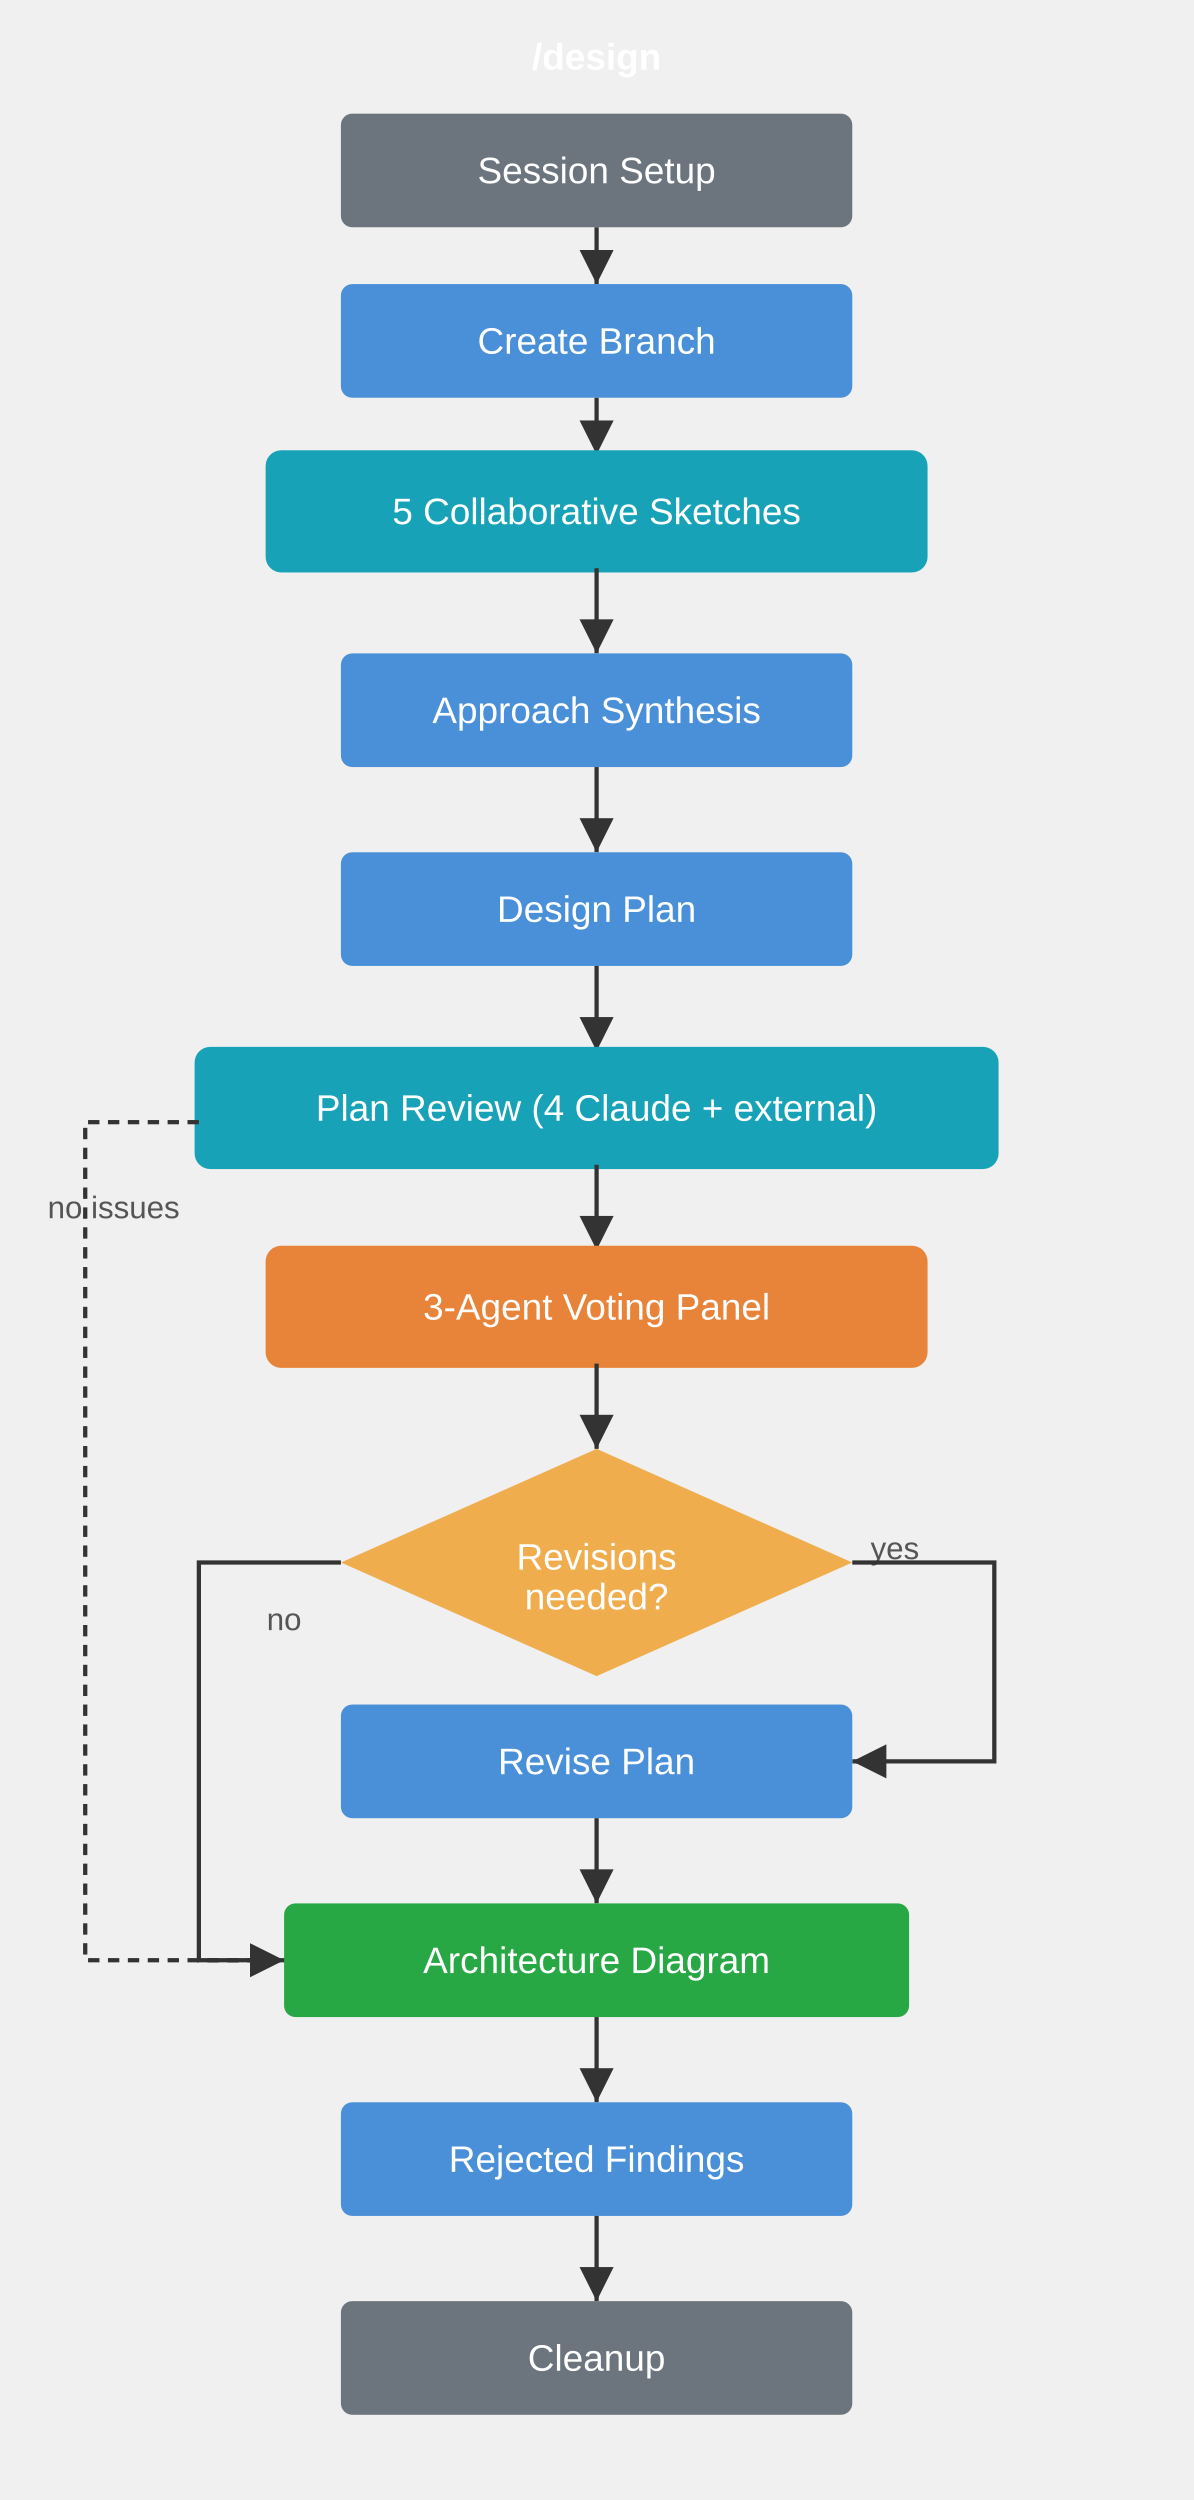
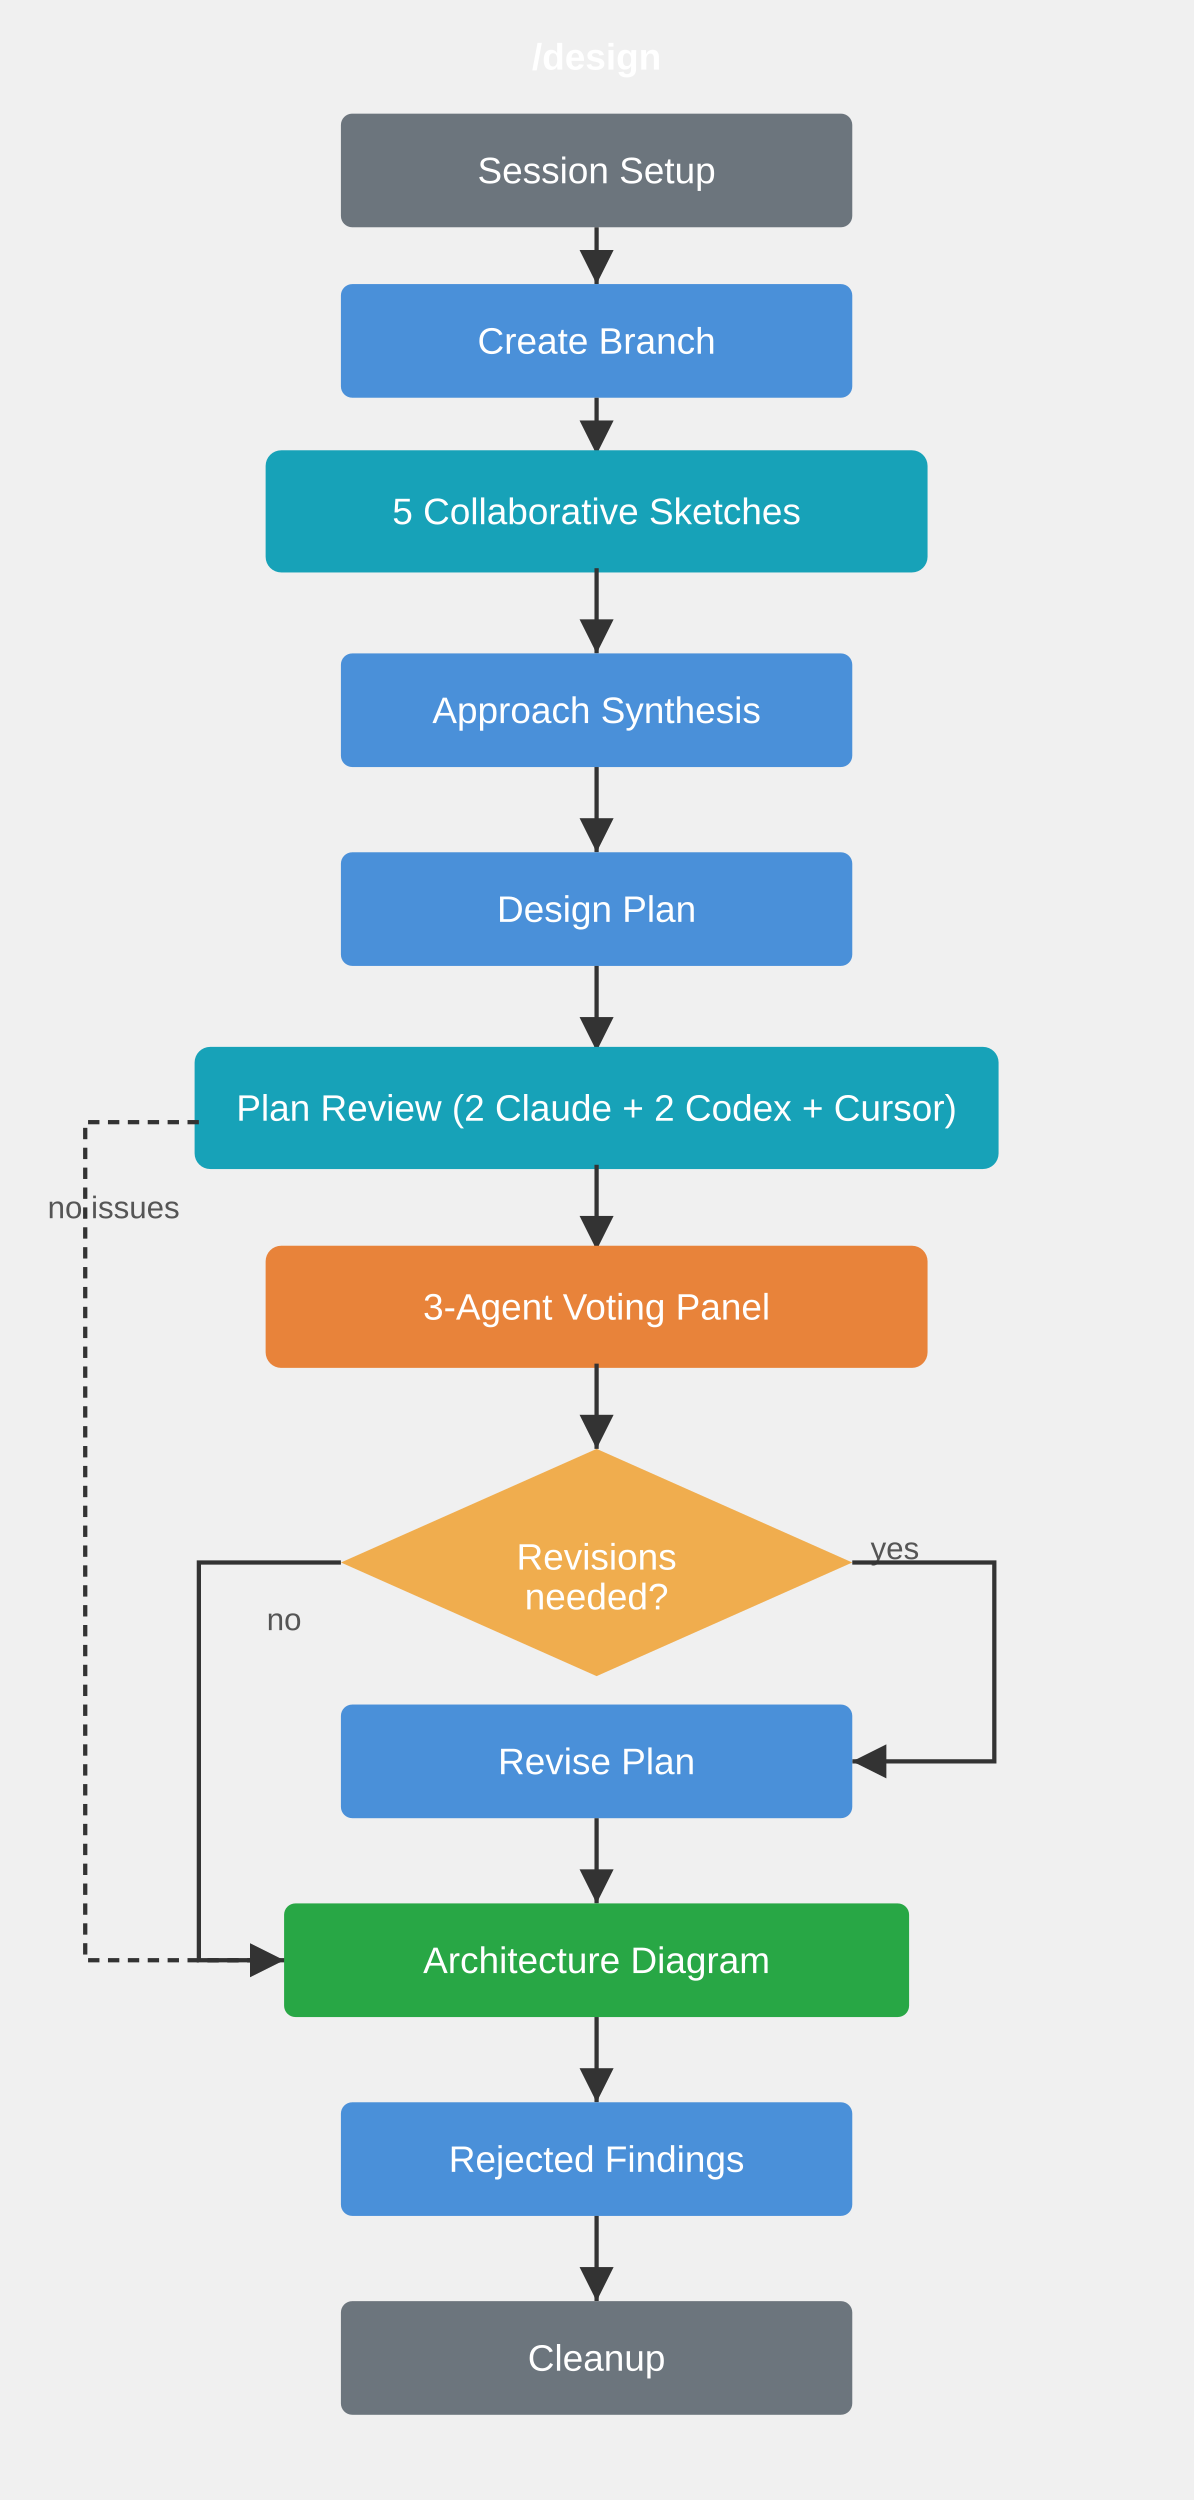
<svg xmlns="http://www.w3.org/2000/svg" viewBox="0 0 420 880" width="420" height="880">
  <defs>
    <marker id="arrow" viewBox="0 0 10 10" refX="10" refY="5" markerWidth="8" markerHeight="8" orient="auto-start-reverse">
      <path d="M 0 0 L 10 5 L 0 10 z" fill="#333" />
    </marker>
    <style>
      text { font-family: Arial, sans-serif; font-size: 13px; fill: white; text-anchor: middle; dominant-baseline: central; }
      .label { fill: #555; font-size: 11px; }
      line, polyline { stroke: #333; stroke-width: 1.5; marker-end: url(#arrow); fill: none; }
    </style>
  </defs>
  <text x="210" y="20" fill="#333" font-size="16" font-weight="bold">/design</text>
  <rect x="120" y="40" width="180" height="40" rx="4" fill="#6C757D" />
  <text x="210" y="60">Session Setup</text>
  <line x1="210" y1="80" x2="210" y2="100" />
  <rect x="120" y="100" width="180" height="40" rx="4" fill="#4A90D9" />
  <text x="210" y="120">Create Branch</text>
  <line x1="210" y1="140" x2="210" y2="160" />
  <rect x="95" y="160" width="230" height="40" rx="4" fill="#17A2B8" stroke="#17A2B8" stroke-width="3" />
  <text x="210" y="180">5 Collaborative Sketches</text>
  <line x1="210" y1="200" x2="210" y2="230" />
  <rect x="120" y="230" width="180" height="40" rx="4" fill="#4A90D9" />
  <text x="210" y="250">Approach Synthesis</text>
  <line x1="210" y1="270" x2="210" y2="300" />
  <rect x="120" y="300" width="180" height="40" rx="4" fill="#4A90D9" />
  <text x="210" y="320">Design Plan</text>
  <line x1="210" y1="340" x2="210" y2="370" />
  <rect x="70" y="370" width="280" height="40" rx="4" fill="#17A2B8" stroke="#17A2B8" stroke-width="3" />
-   <text x="210" y="390">Plan Review (4 Claude + external)</text>
+   <text x="210" y="390">Plan Review (2 Claude + 2 Codex + Cursor)</text>
  <line x1="210" y1="410" x2="210" y2="440" />
  <text x="40" y="425" class="label">no issues</text>
  <polyline points="70,395 30,395 30,690 100,690" fill="none" stroke="#333" stroke-width="1.5" stroke-dasharray="4,3" marker-end="url(#arrow)" />
  <rect x="95" y="440" width="230" height="40" rx="4" fill="#E8833A" stroke="#E8833A" stroke-width="3" />
  <text x="210" y="460">3-Agent Voting Panel</text>
  <line x1="210" y1="480" x2="210" y2="510" />
  <polygon points="210,510 300,550 210,590 120,550" fill="#F0AD4E" />
  <text x="210" y="548" font-size="12">Revisions</text>
  <text x="210" y="562" font-size="12">needed?</text>
  <text x="315" y="545" class="label">yes</text>
  <polyline points="300,550 350,550 350,620 300,620" fill="none" marker-end="url(#arrow)" />
  <rect x="120" y="600" width="180" height="40" rx="4" fill="#4A90D9" />
  <text x="210" y="620">Revise Plan</text>
  <line x1="210" y1="640" x2="210" y2="670" />
  <text x="100" y="570" class="label">no</text>
  <polyline points="120,550 70,550 70,690 120,690" fill="none" marker-end="url(#arrow)" />
  <rect x="100" y="670" width="220" height="40" rx="4" fill="#28A745" />
  <text x="210" y="690">Architecture Diagram</text>
  <line x1="210" y1="710" x2="210" y2="740" />
  <rect x="120" y="740" width="180" height="40" rx="4" fill="#4A90D9" />
  <text x="210" y="760">Rejected Findings</text>
  <line x1="210" y1="780" x2="210" y2="810" />
  <rect x="120" y="810" width="180" height="40" rx="4" fill="#6C757D" />
  <text x="210" y="830">Cleanup</text>
</svg>
